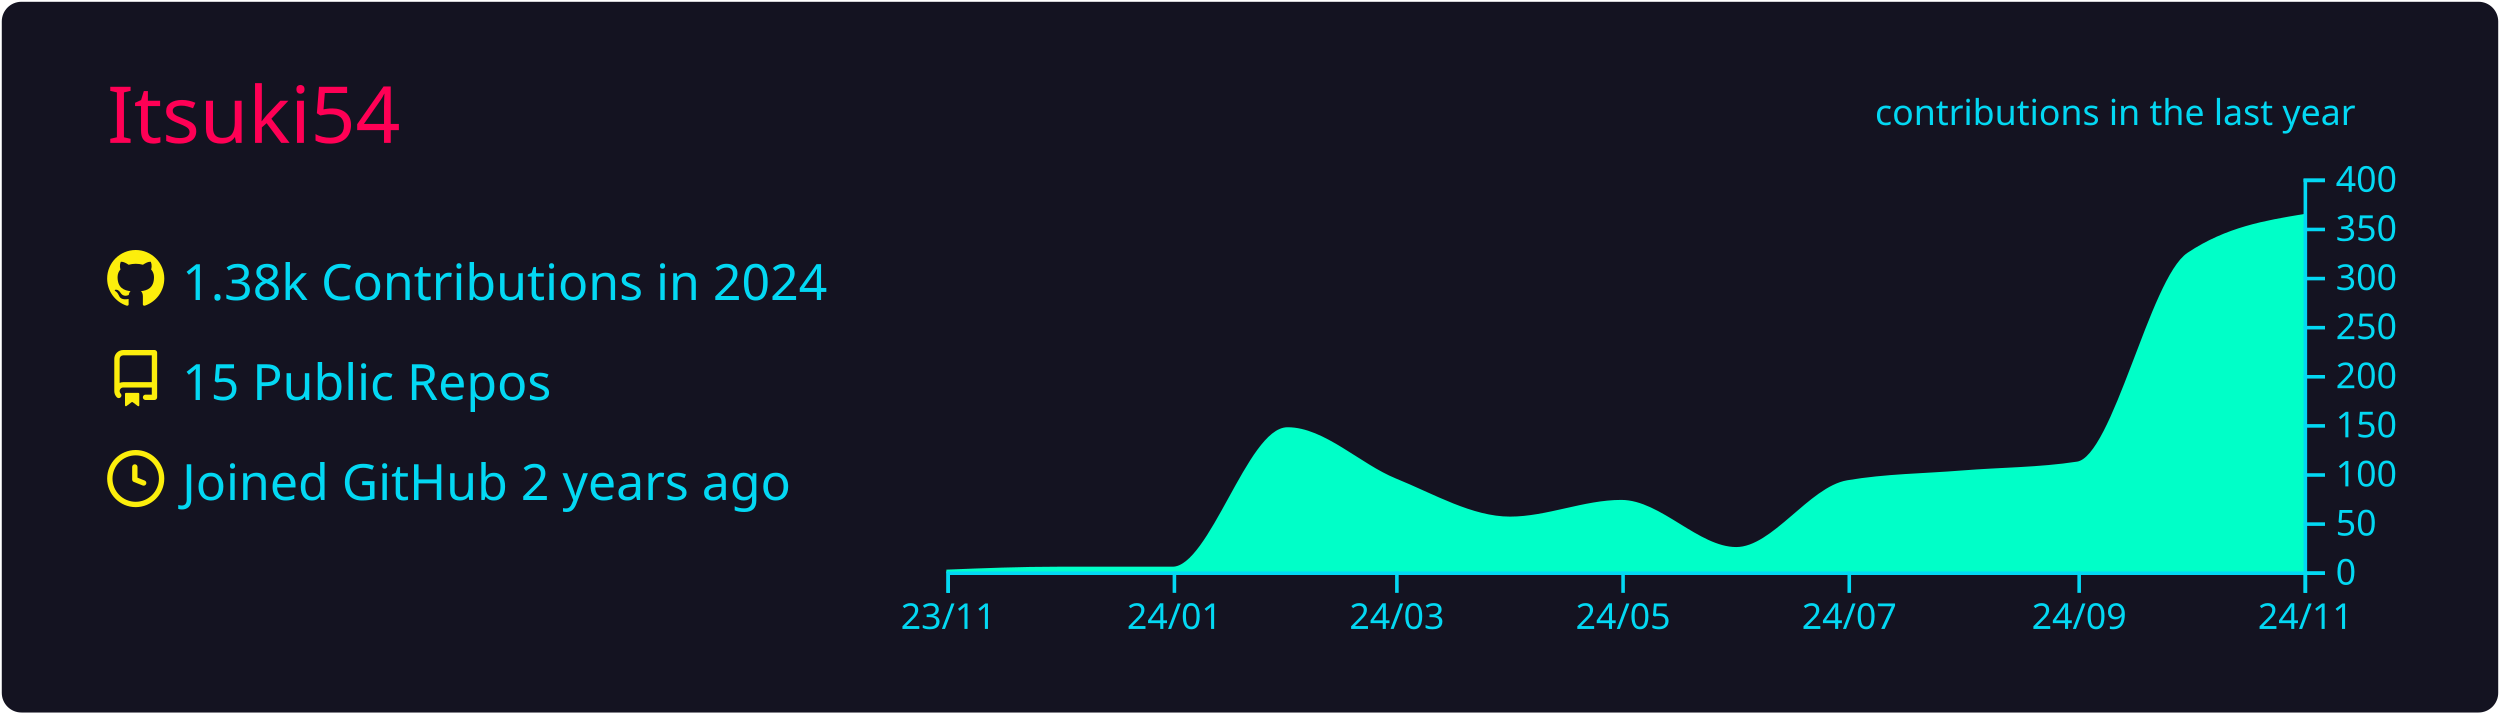
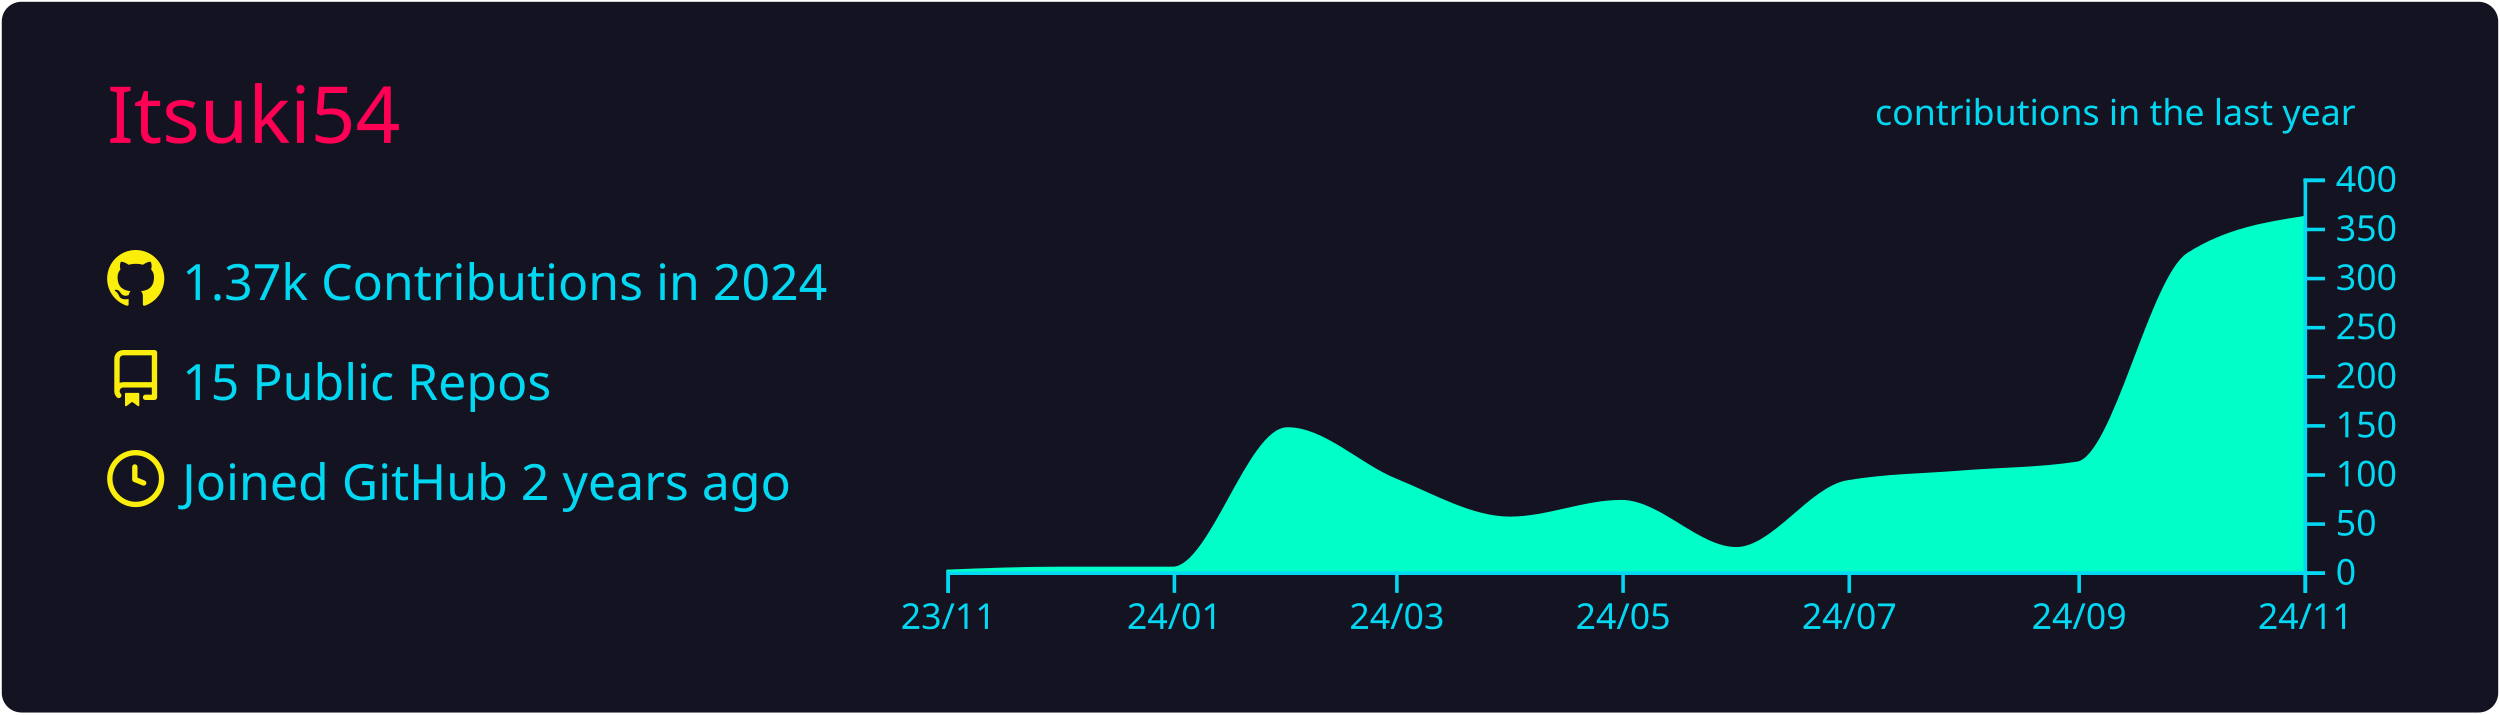
<svg xmlns="http://www.w3.org/2000/svg" width="700" height="200" viewBox="0 0 700 200">
  <style>* {
          font-family: 'Segoe UI', Ubuntu, "Helvetica Neue", Sans-Serif
        }</style>
  <rect x="1" y="1" rx="5" ry="5" height="99%" width="99.714%" stroke="#141321" stroke-width="1" fill="#141321" stroke-opacity="1" />
  <text x="30" y="40" style="font-size: 22px; fill: #ff0055;">Itsuki54</text>
  <g transform="translate(0,40)">
    <g transform="translate(30,30)">
      <g transform="translate(0,0)" width="14" height="14" fill="#fcee0c">
        <path fill-rule="evenodd" d="M8 0C3.58 0 0 3.58 0 8c0 3.54 2.29 6.53 5.47 7.59.4.07.55-.17.55-.38 0-.19-.01-.82-.01-1.49-2.01.37-2.53-.49-2.69-.94-.09-.23-.48-.94-.82-1.13-.28-.15-.68-.52-.01-.53.63-.01 1.08.58 1.23.82.72 1.21 1.87.87 2.33.66.07-.52.28-.87.51-1.07-1.78-.2-3.64-.89-3.64-3.95 0-.87.31-1.59.82-2.15-.08-.2-.36-1.02.08-2.12 0 0 .67-.21 2.2.82.64-.18 1.32-.27 2-.27.68 0 1.36.09 2 .27 1.53-1.04 2.2-.82 2.2-.82.44 1.1.16 1.92.08 2.12.51.56.82 1.27.82 2.15 0 3.07-1.87 3.75-3.65 3.95.29.25.54.73.54 1.48 0 1.07-.01 1.93-.01 2.2 0 .21.15.46.55.38A8.013 8.013 0 0016 8c0-4.42-3.58-8-8-8z" />
      </g>
      <g transform="translate(0,28)" width="14" height="14" fill="#fcee0c">
        <path fill-rule="evenodd" d="M2 2.5A2.5 2.5 0 014.5 0h8.75a.75.75 0 01.75.75v12.5a.75.75 0 01-.75.75h-2.5a.75.75 0 110-1.5h1.75v-2h-8a1 1 0 00-.714 1.7.75.75 0 01-1.072 1.05A2.495 2.495 0 012 11.5v-9zm10.5-1V9h-8c-.356 0-.694.074-1 .208V2.5a1 1 0 011-1h8zM5 12.25v3.25a.25.25 0 00.4.2l1.45-1.087a.25.25 0 01.3 0L8.6 15.7a.25.25 0 00.4-.2v-3.25a.25.25 0 00-.25-.25h-3.5a.25.25 0 00-.25.25z" />
      </g>
      <g transform="translate(0,56)" width="14" height="14" fill="#fcee0c">
        <path fill-rule="evenodd" d="M1.5 8a6.5 6.5 0 1113 0 6.5 6.5 0 01-13 0zM8 0a8 8 0 100 16A8 8 0 008 0zm.5 4.75a.75.75 0 00-1.5 0v3.5a.75.75 0 00.471.696l2.5 1a.75.75 0 00.557-1.392L8.5 7.742V4.75z" />
      </g>
-       <text x="21" y="14" style="fill: #03d8f3; font-size: 14px;">1.38k Contributions in 2024</text>
+       <text x="21" y="14" style="fill: #03d8f3; font-size: 14px;">1.37k Contributions in 2024</text>
      <text x="21" y="42" style="fill: #03d8f3; font-size: 14px;">15 Public Repos</text>
      <text x="21" y="70" style="fill: #03d8f3; font-size: 14px;">Joined GitHub 2 years ago</text>
    </g>
    <g color="#00ffc8" transform="translate(295,10)">
-       <path transform="translate(-30,0)" stroke="#00ffc8" fill="#00ffc8" opacity="1" d="M0,110C10.383,109.588,20.765,109.175,31.148,109.175C41.876,109.175,52.605,109.175,63.333,109.175C74.062,109.175,84.791,70.125,95.519,70.125C105.556,70.125,115.592,80.346,125.628,84.425C136.357,88.786,147.086,95.15,157.814,95.15C168.197,95.15,178.579,90.475,188.962,90.475C199.69,90.475,210.419,103.675,221.148,103.675C231.53,103.675,241.913,86.749,252.295,84.975C263.024,83.142,273.752,83.096,284.481,82.225C295.209,81.354,305.938,81.4,316.667,79.75C327.049,78.153,337.432,28.094,347.814,21.175C358.543,14.025,369.271,12.237,380,10.45L380,110C369.271,110,358.543,110,347.814,110C337.432,110,327.049,110,316.667,110C305.938,110,295.209,110,284.481,110C273.752,110,263.024,110,252.295,110C241.913,110,231.53,110,221.148,110C210.419,110,199.69,110,188.962,110C178.579,110,168.197,110,157.814,110C147.086,110,136.357,110,125.628,110C115.592,110,105.556,110,95.519,110C84.791,110,74.062,110,63.333,110C52.605,110,41.876,110,31.148,110C20.765,110,10.383,110,0,110Z" />
+       <path transform="translate(-30,0)" stroke="#00ffc8" fill="#00ffc8" opacity="1" d="M0,110C10.383,109.588,20.765,109.175,31.148,109.175C41.876,109.175,52.605,109.175,63.333,109.175C74.062,109.175,84.791,70.125,95.519,70.125C105.556,70.125,115.592,80.346,125.628,84.425C136.357,88.786,147.086,95.15,157.814,95.15C168.197,95.15,178.579,90.475,188.962,90.475C199.69,90.475,210.419,103.675,221.148,103.675C231.53,103.675,241.913,86.749,252.295,84.975C263.024,83.142,273.752,83.096,284.481,82.225C295.209,81.354,305.938,81.4,316.667,79.75C327.049,78.153,337.432,27.74,347.814,21.175C358.543,14.392,369.271,12.696,380,11L380,110C369.271,110,358.543,110,347.814,110C337.432,110,327.049,110,316.667,110C305.938,110,295.209,110,284.481,110C273.752,110,263.024,110,252.295,110C241.913,110,231.53,110,221.148,110C210.419,110,199.69,110,188.962,110C178.579,110,168.197,110,157.814,110C147.086,110,136.357,110,125.628,110C115.592,110,105.556,110,95.519,110C84.791,110,74.062,110,63.333,110C52.605,110,41.876,110,31.148,110C20.765,110,10.383,110,0,110Z" />
      <g color="#03d8f3" transform="translate(-30,110)" fill="none" font-size="10" font-family="sans-serif" text-anchor="middle">
        <path class="domain" stroke="currentColor" d="M0.5,6V0.5H380.5V6" />
        <g class="tick" opacity="1" transform="translate(0.5,0)">
          <line stroke="currentColor" y2="6" />
          <text fill="currentColor" y="9" dy="0.71em">23/11</text>
        </g>
        <g class="tick" opacity="1" transform="translate(63.83333,0)">
          <line stroke="currentColor" y2="6" />
          <text fill="currentColor" y="9" dy="0.71em">24/01</text>
        </g>
        <g class="tick" opacity="1" transform="translate(126.1284,0)">
          <line stroke="currentColor" y2="6" />
          <text fill="currentColor" y="9" dy="0.71em">24/03</text>
        </g>
        <g class="tick" opacity="1" transform="translate(189.4617,0)">
          <line stroke="currentColor" y2="6" />
          <text fill="currentColor" y="9" dy="0.71em">24/05</text>
        </g>
        <g class="tick" opacity="1" transform="translate(252.7951,0)">
          <line stroke="currentColor" y2="6" />
          <text fill="currentColor" y="9" dy="0.71em">24/07</text>
        </g>
        <g class="tick" opacity="1" transform="translate(317.1667,0)">
          <line stroke="currentColor" y2="6" />
          <text fill="currentColor" y="9" dy="0.71em">24/09</text>
        </g>
        <g class="tick" opacity="1" transform="translate(380.5,0)">
          <line stroke="currentColor" y2="6" />
          <text fill="currentColor" y="9" dy="0.71em">24/11</text>
        </g>
      </g>
      <g color="#03d8f3" transform="translate(350,0)" fill="none" font-size="10" font-family="sans-serif" text-anchor="start">
        <path class="domain" stroke="currentColor" d="M6,110.5H0.5V0.5H6" />
        <g class="tick" opacity="1" transform="translate(0,110.5)">
          <line stroke="currentColor" x2="6" />
          <text fill="currentColor" x="9" dy="0.32em">0</text>
        </g>
        <g class="tick" opacity="1" transform="translate(0,96.75)">
          <line stroke="currentColor" x2="6" />
          <text fill="currentColor" x="9" dy="0.32em">50</text>
        </g>
        <g class="tick" opacity="1" transform="translate(0,83)">
          <line stroke="currentColor" x2="6" />
          <text fill="currentColor" x="9" dy="0.32em">100</text>
        </g>
        <g class="tick" opacity="1" transform="translate(0,69.25)">
          <line stroke="currentColor" x2="6" />
          <text fill="currentColor" x="9" dy="0.32em">150</text>
        </g>
        <g class="tick" opacity="1" transform="translate(0,55.5)">
          <line stroke="currentColor" x2="6" />
          <text fill="currentColor" x="9" dy="0.32em">200</text>
        </g>
        <g class="tick" opacity="1" transform="translate(0,41.75)">
          <line stroke="currentColor" x2="6" />
          <text fill="currentColor" x="9" dy="0.32em">250</text>
        </g>
        <g class="tick" opacity="1" transform="translate(0,28)">
          <line stroke="currentColor" x2="6" />
          <text fill="currentColor" x="9" dy="0.32em">300</text>
        </g>
        <g class="tick" opacity="1" transform="translate(0,14.25)">
          <line stroke="currentColor" x2="6" />
          <text fill="currentColor" x="9" dy="0.32em">350</text>
        </g>
        <g class="tick" opacity="1" transform="translate(0,0.5)">
          <line stroke="currentColor" x2="6" />
          <text fill="currentColor" x="9" dy="0.32em">400</text>
        </g>
      </g>
      <g>
        <text y="-15" x="230" style="fill: #03d8f3; font-size: 10px;">contributions in the last year</text>
      </g>
    </g>
  </g>
</svg>
